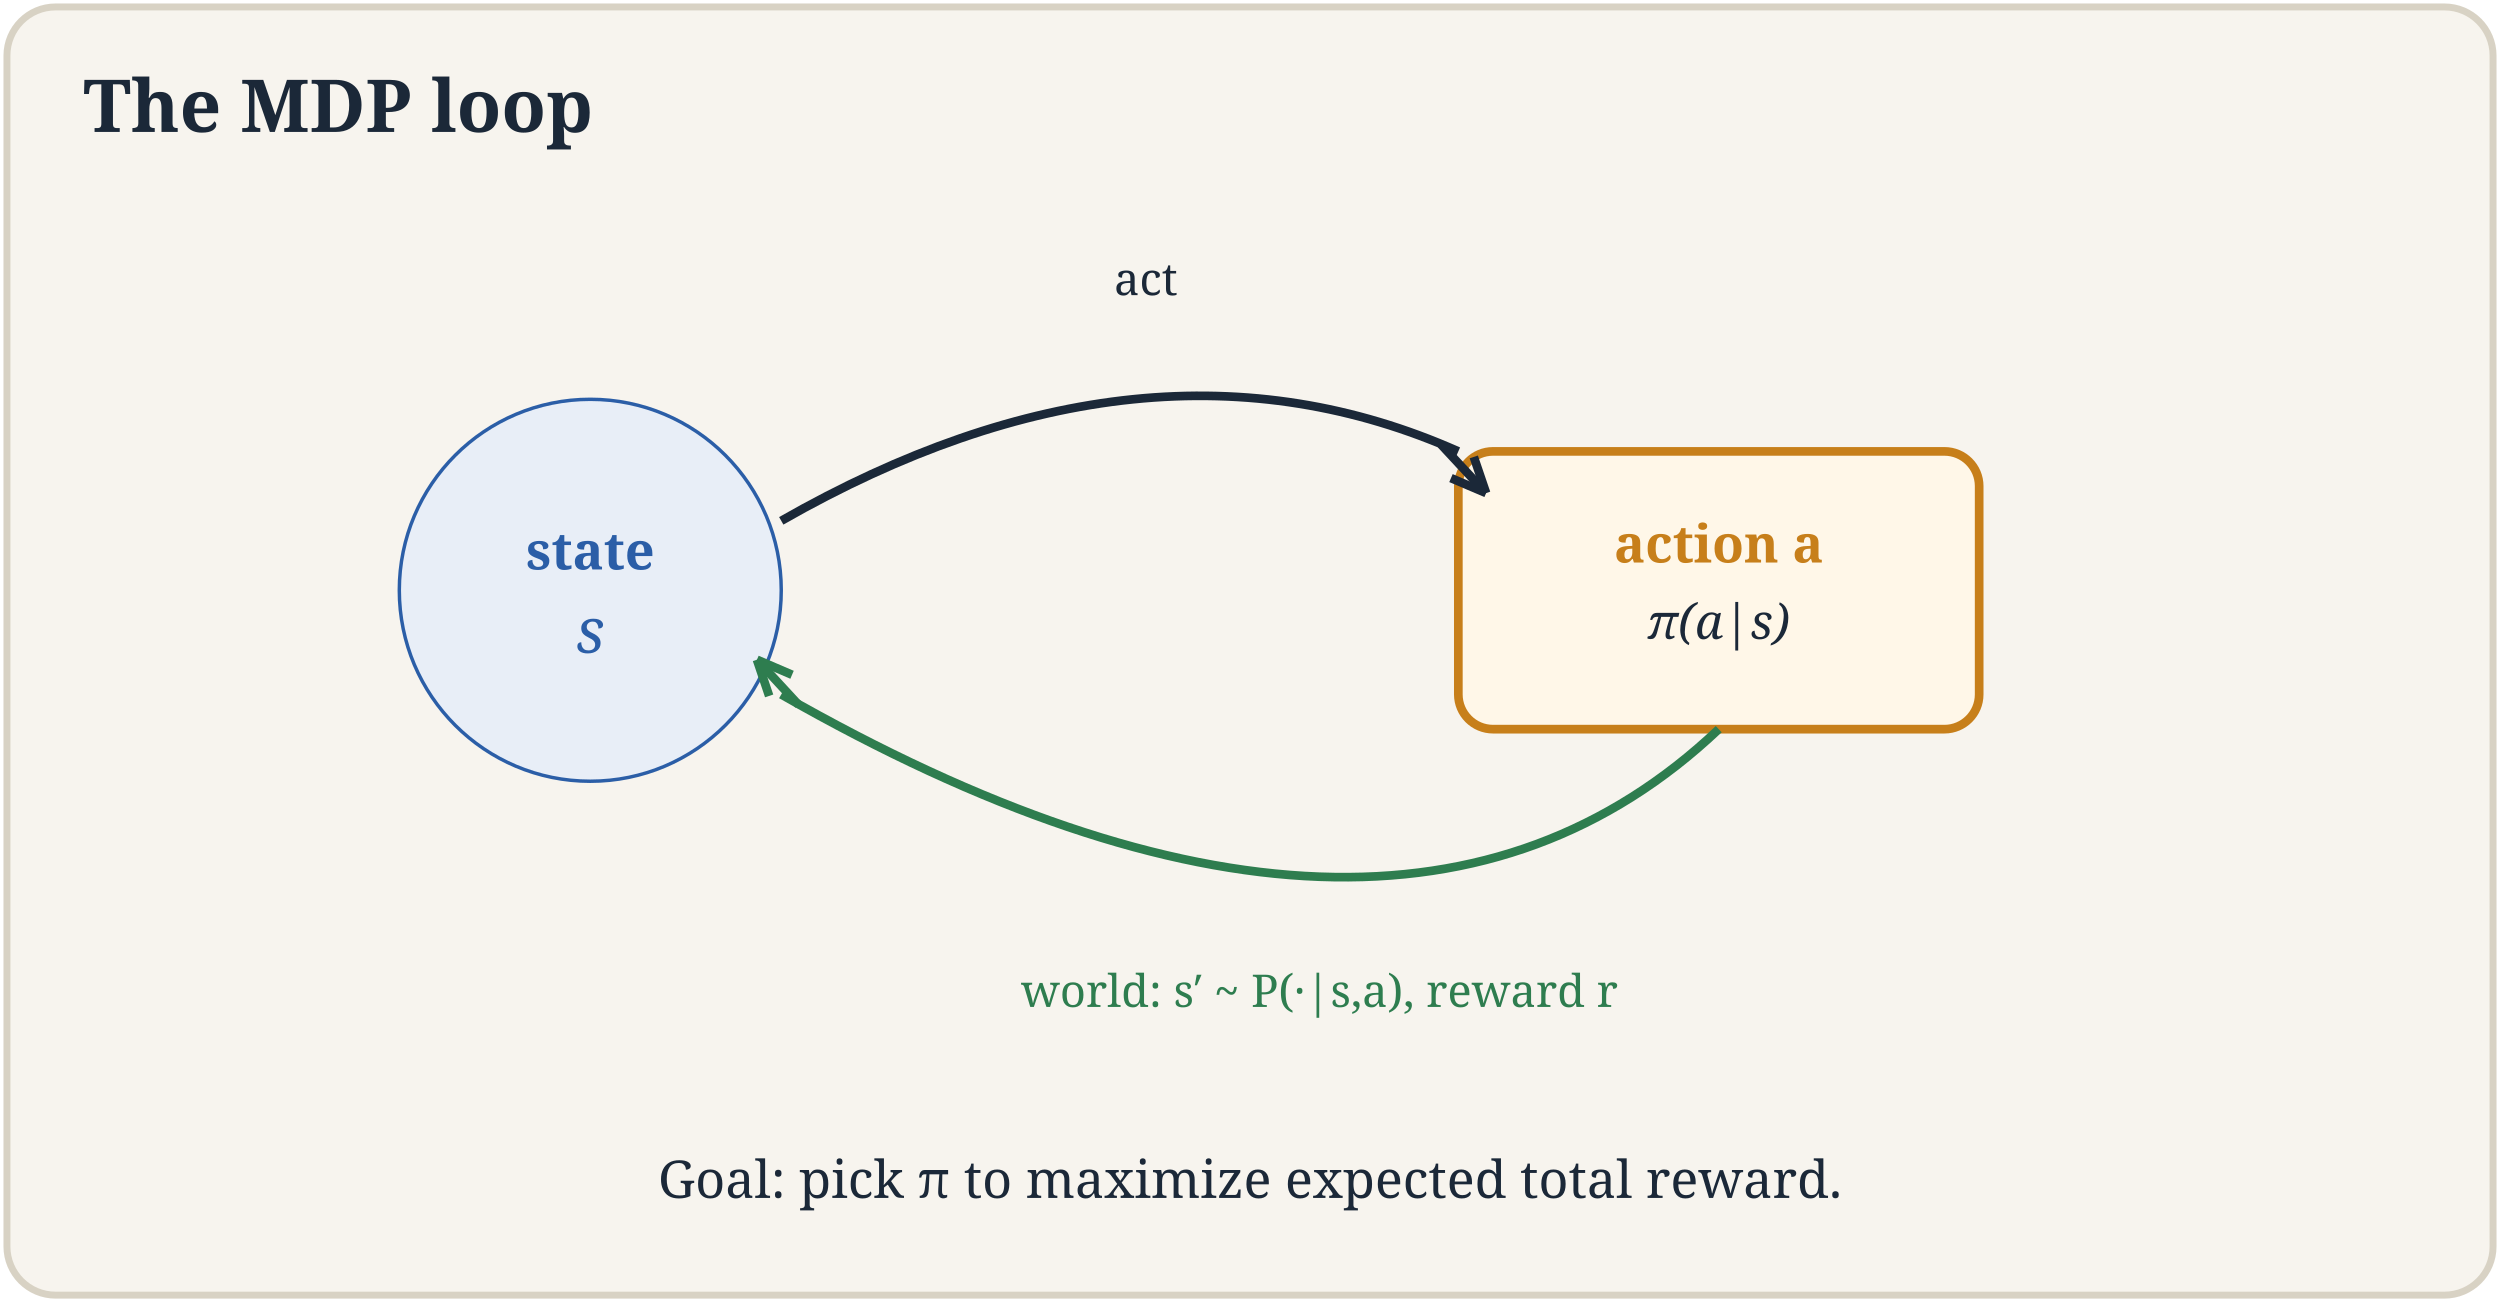
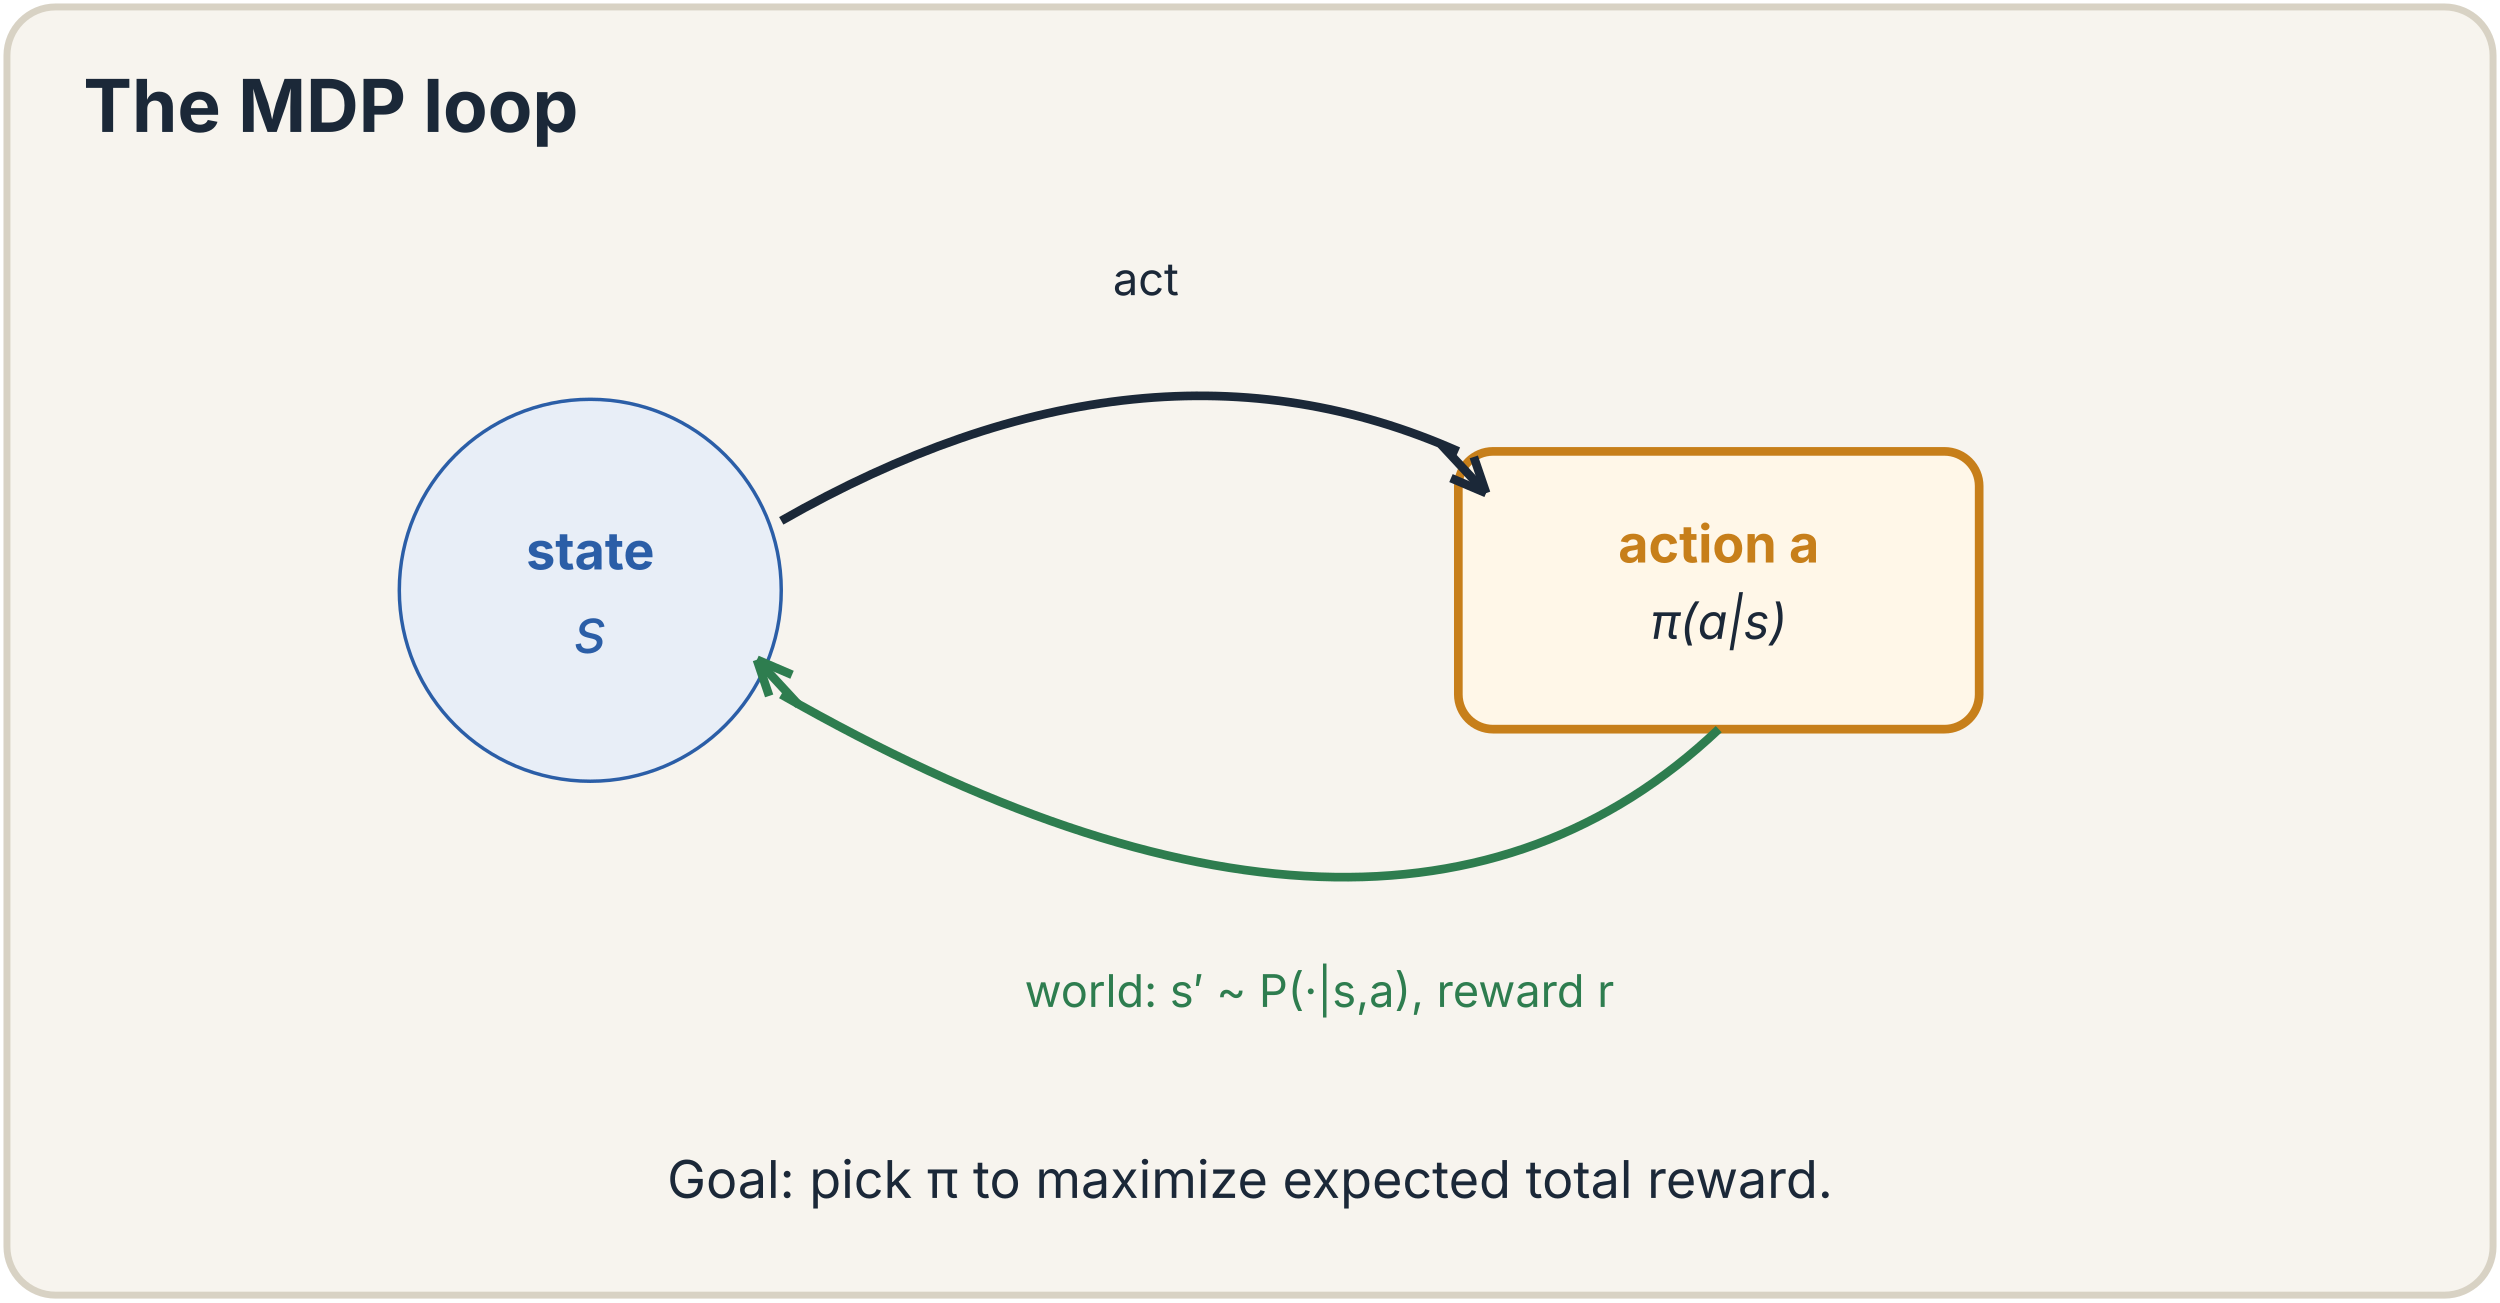
- <svg xmlns="http://www.w3.org/2000/svg" viewBox="0 0 720 375" font-family="Georgia, serif">
+ <svg xmlns="http://www.w3.org/2000/svg" viewBox="0 0 720 375" font-family="Anthropic Sans, Inter, 'Source Sans 3', 'IBM Plex Sans', sans-serif">
  <rect x="2" y="2" width="716" height="371" rx="14" fill="#F7F4EE" stroke="#D8D2C4" stroke-width="2" />
  <text x="24" y="38" font-size="21" font-weight="bold" fill="#1B2838">The MDP loop</text>
  <circle cx="170" cy="170" r="55" fill="#E8EEF7" stroke="#2B5EA7" />
  <text x="170" y="164" font-size="15" fill="#2B5EA7" text-anchor="middle" font-weight="bold">state</text>
  <text x="170" y="188" font-size="18" fill="#2B5EA7" text-anchor="middle" font-style="italic">s</text>
  <rect x="420" y="130" width="150" height="80" rx="10" fill="#FFF7E8" stroke="#C77F1A" stroke-width="2.5" />
  <text x="495" y="162" font-size="15" fill="#C77F1A" text-anchor="middle" font-weight="bold">action a</text>
-   <text x="495" y="184" font-size="14" fill="#1B2838" text-anchor="middle" font-style="italic">π(a|s)</text>
+   <text x="495" y="184" font-size="14" fill="#1B2838" text-anchor="middle" font-style="italic" font-family="Source Serif 4, Newsreader, serif">π(a|s)</text>
  <path d="M 225 150 Q 330 90 420 130" fill="none" stroke="#1B2838" stroke-width="2.5" />
  <line x1="415" y1="128" x2="428" y2="142" stroke="#1B2838" stroke-width="2.5" />
  <line x1="428" y1="142" x2="424.452" y2="131.588" stroke="#1B2838" stroke-width="2.5" />
  <line x1="428" y1="142" x2="417.879" y2="137.692" stroke="#1B2838" stroke-width="2.5" />
  <text x="330" y="85" font-size="13" fill="#1B2838" text-anchor="middle">act</text>
  <path d="M 495 210 Q 400 300 225 200" fill="none" stroke="#2E7D4F" stroke-width="2.5" />
  <line x1="230" y1="203" x2="218" y2="190" stroke="#2E7D4F" stroke-width="2.5" />
  <line x1="218" y1="190" x2="221.517" y2="200.423" stroke="#2E7D4F" stroke-width="2.5" />
  <line x1="218" y1="190" x2="228.108" y2="194.338" stroke="#2E7D4F" stroke-width="2.5" />
  <text x="380" y="290" font-size="13" fill="#2E7D4F" text-anchor="middle">world: s′ ~ P(·|s,a), reward r</text>
  <text x="360" y="345" font-size="15" fill="#1B2838" text-anchor="middle">Goal: pick π to maximize expected total reward.</text>
</svg>
